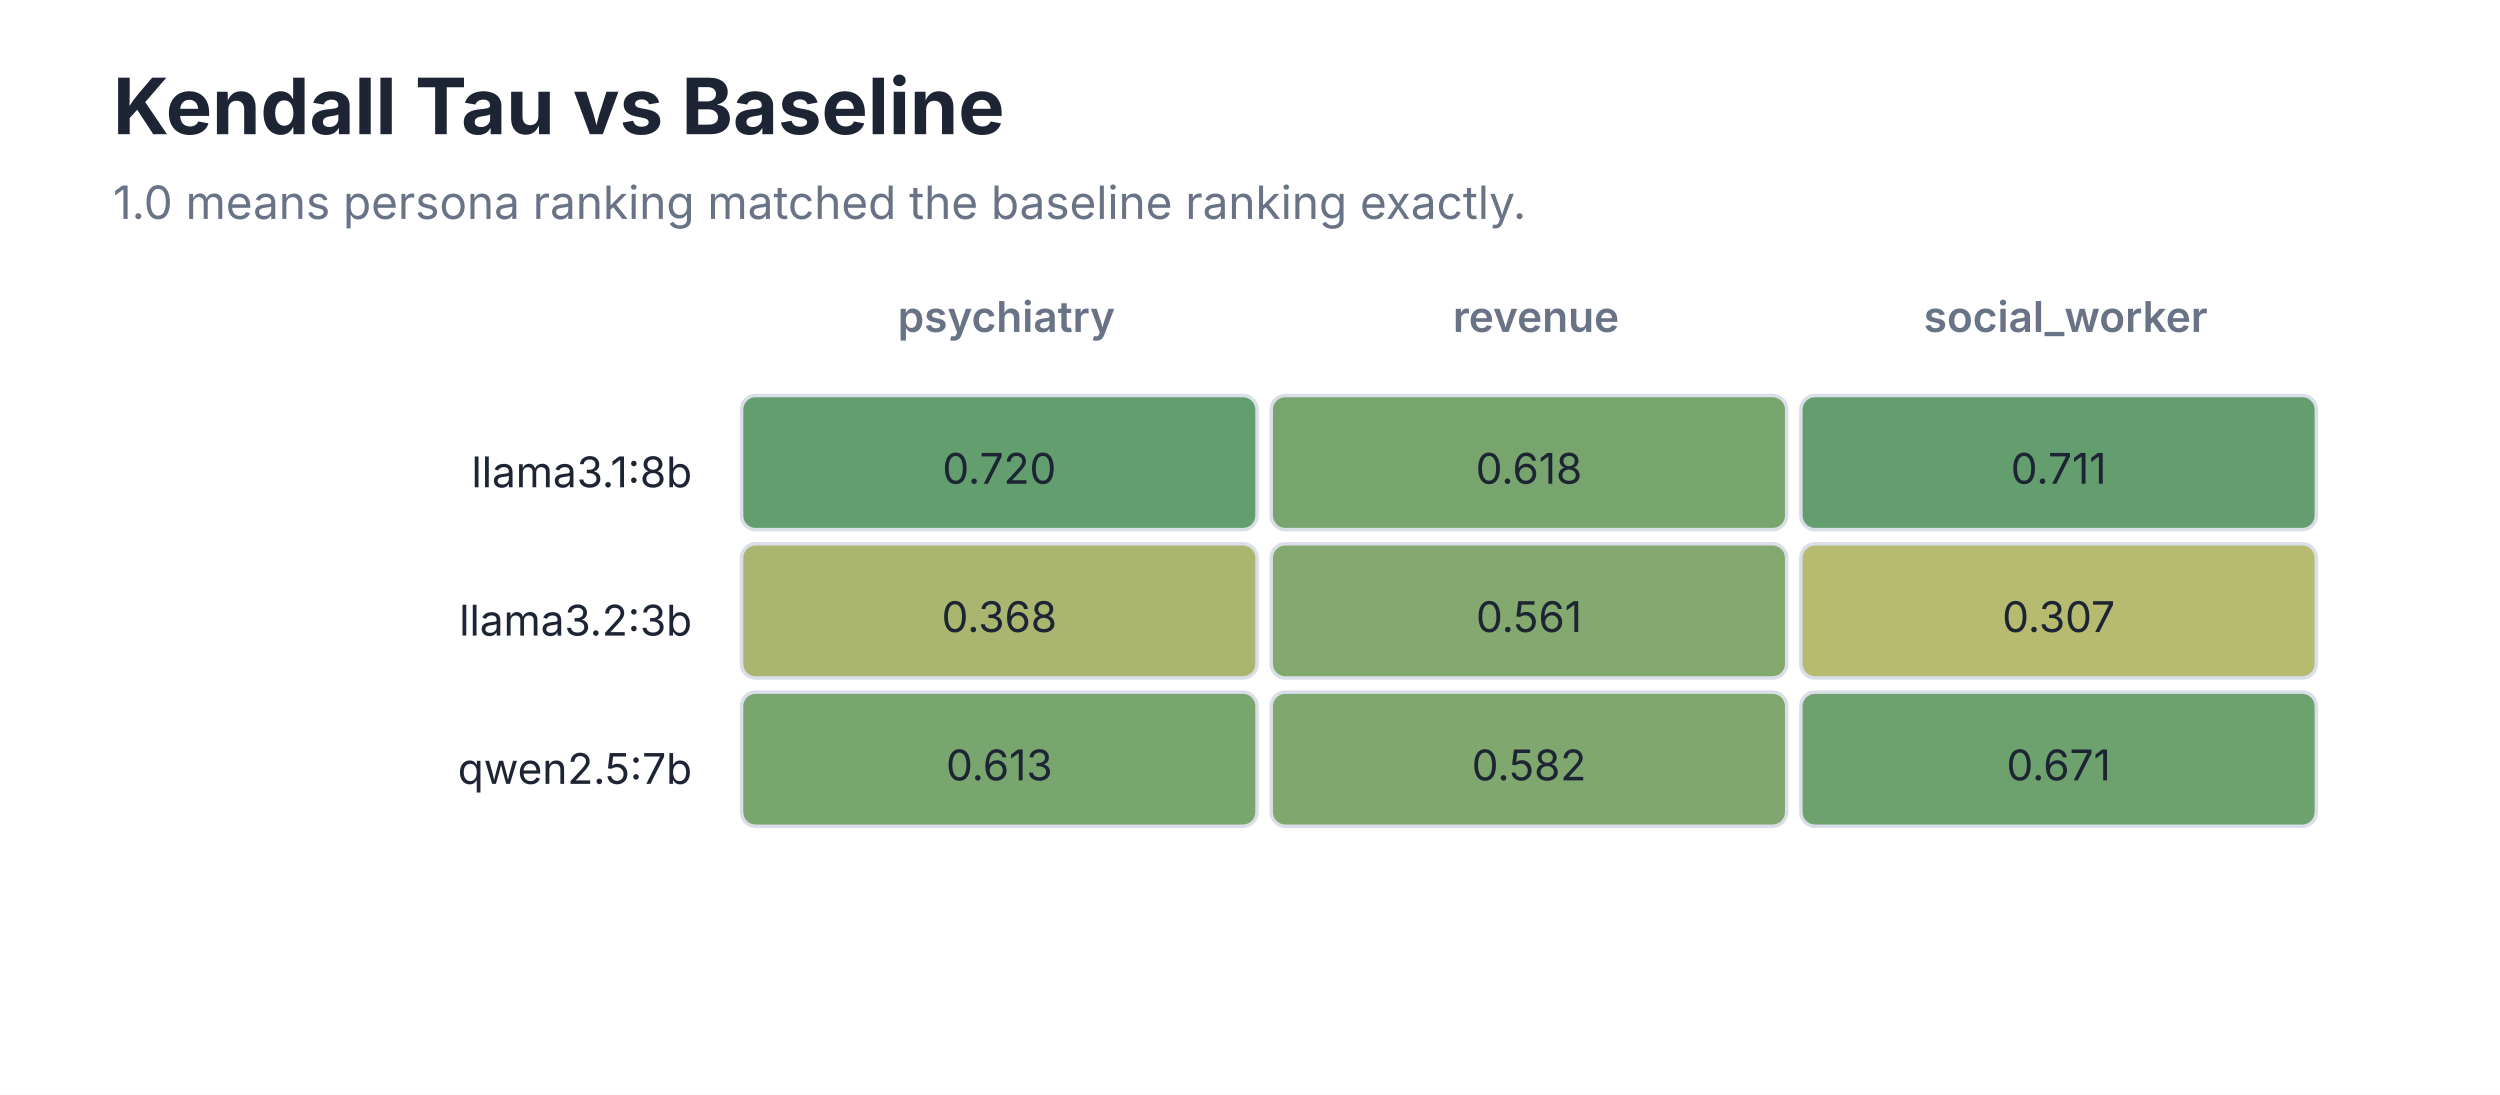
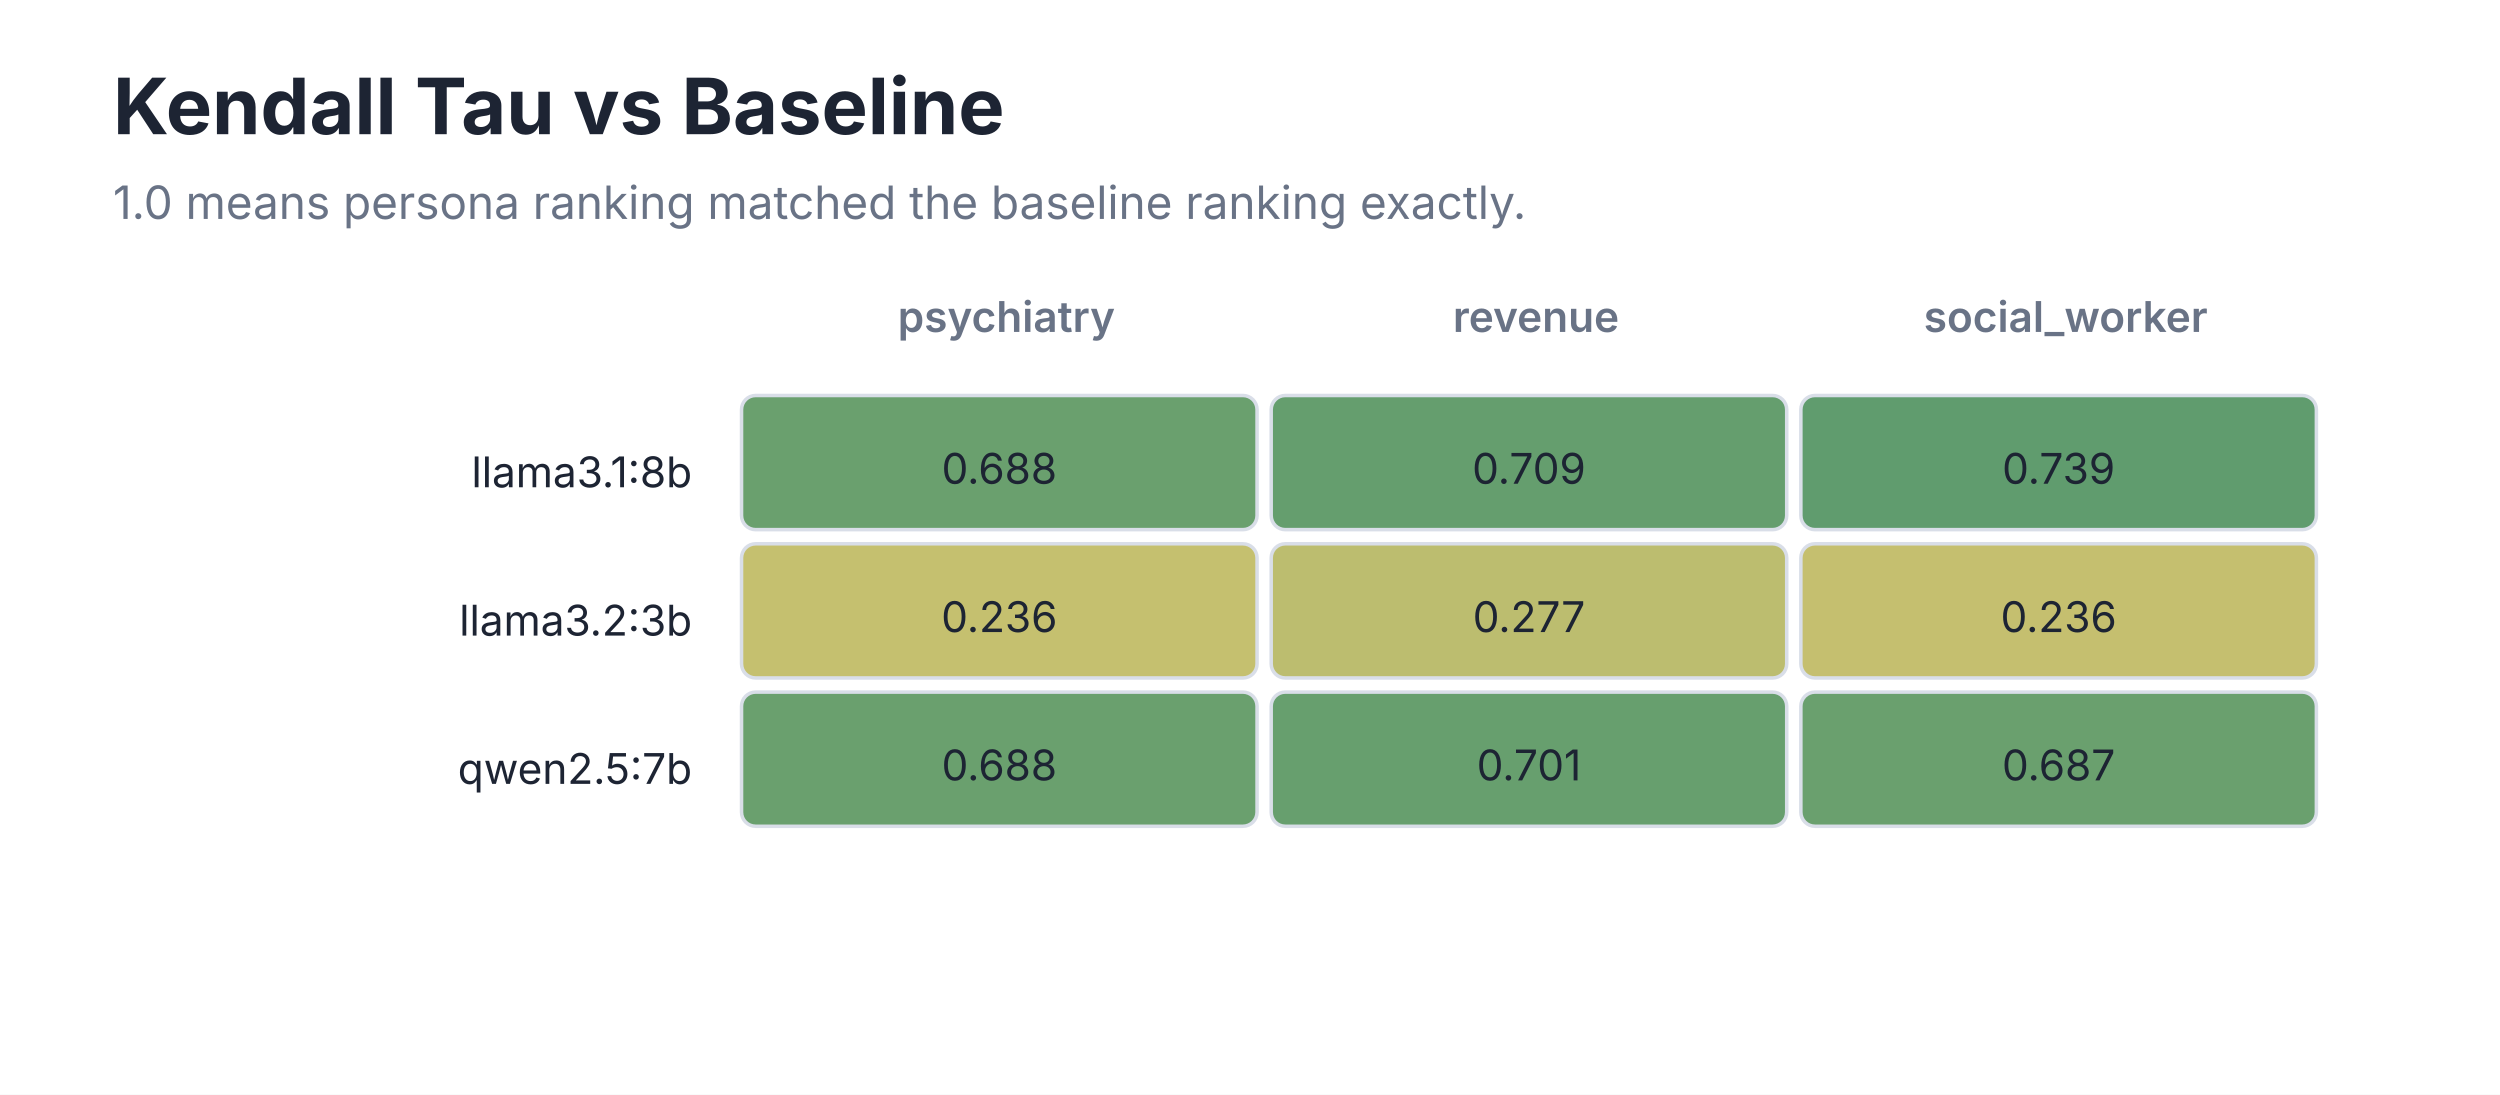
<svg xmlns="http://www.w3.org/2000/svg" width="708" height="310" viewBox="0 0 708 310" role="img">
  <rect width="708" height="310" fill="white" />
  <text x="32.0" y="38.0" font-size="22" fill="#1d2433" font-family="Inter, Arial, sans-serif" text-anchor="start" font-weight="700">Kendall Tau vs Baseline</text>
  <text x="32.0" y="62.0" font-size="13" fill="#697386" font-family="Inter, Arial, sans-serif" text-anchor="start" font-weight="400">1.0 means persona ranking matched the baseline ranking exactly.</text>
  <text x="285.0" y="94.0" font-size="12" fill="#697386" font-family="Inter, Arial, sans-serif" text-anchor="middle" font-weight="600">psychiatry</text>
  <text x="435.0" y="94.0" font-size="12" fill="#697386" font-family="Inter, Arial, sans-serif" text-anchor="middle" font-weight="600">revenue</text>
  <text x="585.0" y="94.0" font-size="12" fill="#697386" font-family="Inter, Arial, sans-serif" text-anchor="middle" font-weight="600">social_worker</text>
  <text x="196.0" y="138.0" font-size="12" fill="#1d2433" font-family="Inter, Arial, sans-serif" text-anchor="end" font-weight="400">llama3.1:8b</text>
-   <rect x="210.0" y="112.0" width="146.0" height="38.0" fill="#639e6e" stroke="#d9dee8" rx="4" ry="4" />
-   <text x="283.0" y="137.0" font-size="12" fill="#1d2433" font-family="Inter, Arial, sans-serif" text-anchor="middle" font-weight="400">0.720</text>
-   <rect x="360.0" y="112.0" width="146.0" height="38.0" fill="#78a56e" stroke="#d9dee8" rx="4" ry="4" />
-   <text x="433.0" y="137.0" font-size="12" fill="#1d2433" font-family="Inter, Arial, sans-serif" text-anchor="middle" font-weight="400">0.618</text>
-   <rect x="510.0" y="112.0" width="146.0" height="38.0" fill="#659e6e" stroke="#d9dee8" rx="4" ry="4" />
-   <text x="583.0" y="137.0" font-size="12" fill="#1d2433" font-family="Inter, Arial, sans-serif" text-anchor="middle" font-weight="400">0.711</text>
+   <rect x="210.0" y="112.0" width="146.0" height="38.0" fill="#6aa06e" stroke="#d9dee8" rx="4" ry="4" />
+   <text x="283.0" y="137.0" font-size="12" fill="#1d2433" font-family="Inter, Arial, sans-serif" text-anchor="middle" font-weight="400">0.688</text>
+   <rect x="360.0" y="112.0" width="146.0" height="38.0" fill="#659e6e" stroke="#d9dee8" rx="4" ry="4" />
+   <text x="433.0" y="137.0" font-size="12" fill="#1d2433" font-family="Inter, Arial, sans-serif" text-anchor="middle" font-weight="400">0.709</text>
+   <rect x="510.0" y="112.0" width="146.0" height="38.0" fill="#609c6e" stroke="#d9dee8" rx="4" ry="4" />
+   <text x="583.0" y="137.0" font-size="12" fill="#1d2433" font-family="Inter, Arial, sans-serif" text-anchor="middle" font-weight="400">0.739</text>
  <text x="196.0" y="180.0" font-size="12" fill="#1d2433" font-family="Inter, Arial, sans-serif" text-anchor="end" font-weight="400">llama3.2:3b</text>
-   <rect x="210.0" y="154.0" width="146.0" height="38.0" fill="#aab66f" stroke="#d9dee8" rx="4" ry="4" />
-   <text x="283.0" y="179.0" font-size="12" fill="#1d2433" font-family="Inter, Arial, sans-serif" text-anchor="middle" font-weight="400">0.368</text>
-   <rect x="360.0" y="154.0" width="146.0" height="38.0" fill="#83a96e" stroke="#d9dee8" rx="4" ry="4" />
-   <text x="433.0" y="179.0" font-size="12" fill="#1d2433" font-family="Inter, Arial, sans-serif" text-anchor="middle" font-weight="400">0.561</text>
-   <rect x="510.0" y="154.0" width="146.0" height="38.0" fill="#b6bb6f" stroke="#d9dee8" rx="4" ry="4" />
-   <text x="583.0" y="179.0" font-size="12" fill="#1d2433" font-family="Inter, Arial, sans-serif" text-anchor="middle" font-weight="400">0.307</text>
+   <rect x="210.0" y="154.0" width="146.0" height="38.0" fill="#c5c06f" stroke="#d9dee8" rx="4" ry="4" />
+   <text x="283.0" y="179.0" font-size="12" fill="#1d2433" font-family="Inter, Arial, sans-serif" text-anchor="middle" font-weight="400">0.236</text>
+   <rect x="360.0" y="154.0" width="146.0" height="38.0" fill="#bcbd6f" stroke="#d9dee8" rx="4" ry="4" />
+   <text x="433.0" y="179.0" font-size="12" fill="#1d2433" font-family="Inter, Arial, sans-serif" text-anchor="middle" font-weight="400">0.277</text>
+   <rect x="510.0" y="154.0" width="146.0" height="38.0" fill="#c5bf6f" stroke="#d9dee8" rx="4" ry="4" />
+   <text x="583.0" y="179.0" font-size="12" fill="#1d2433" font-family="Inter, Arial, sans-serif" text-anchor="middle" font-weight="400">0.236</text>
  <text x="196.0" y="222.0" font-size="12" fill="#1d2433" font-family="Inter, Arial, sans-serif" text-anchor="end" font-weight="400">qwen2.5:7b</text>
-   <rect x="210.0" y="196.0" width="146.0" height="38.0" fill="#79a56e" stroke="#d9dee8" rx="4" ry="4" />
-   <text x="283.0" y="221.0" font-size="12" fill="#1d2433" font-family="Inter, Arial, sans-serif" text-anchor="middle" font-weight="400">0.613</text>
-   <rect x="360.0" y="196.0" width="146.0" height="38.0" fill="#7fa76e" stroke="#d9dee8" rx="4" ry="4" />
-   <text x="433.0" y="221.0" font-size="12" fill="#1d2433" font-family="Inter, Arial, sans-serif" text-anchor="middle" font-weight="400">0.582</text>
-   <rect x="510.0" y="196.0" width="146.0" height="38.0" fill="#6da16e" stroke="#d9dee8" rx="4" ry="4" />
-   <text x="583.0" y="221.0" font-size="12" fill="#1d2433" font-family="Inter, Arial, sans-serif" text-anchor="middle" font-weight="400">0.671</text>
+   <rect x="210.0" y="196.0" width="146.0" height="38.0" fill="#6aa06e" stroke="#d9dee8" rx="4" ry="4" />
+   <text x="283.0" y="221.0" font-size="12" fill="#1d2433" font-family="Inter, Arial, sans-serif" text-anchor="middle" font-weight="400">0.688</text>
+   <rect x="360.0" y="196.0" width="146.0" height="38.0" fill="#679f6e" stroke="#d9dee8" rx="4" ry="4" />
+   <text x="433.0" y="221.0" font-size="12" fill="#1d2433" font-family="Inter, Arial, sans-serif" text-anchor="middle" font-weight="400">0.701</text>
+   <rect x="510.0" y="196.0" width="146.0" height="38.0" fill="#6aa06e" stroke="#d9dee8" rx="4" ry="4" />
+   <text x="583.0" y="221.0" font-size="12" fill="#1d2433" font-family="Inter, Arial, sans-serif" text-anchor="middle" font-weight="400">0.687</text>
</svg>
